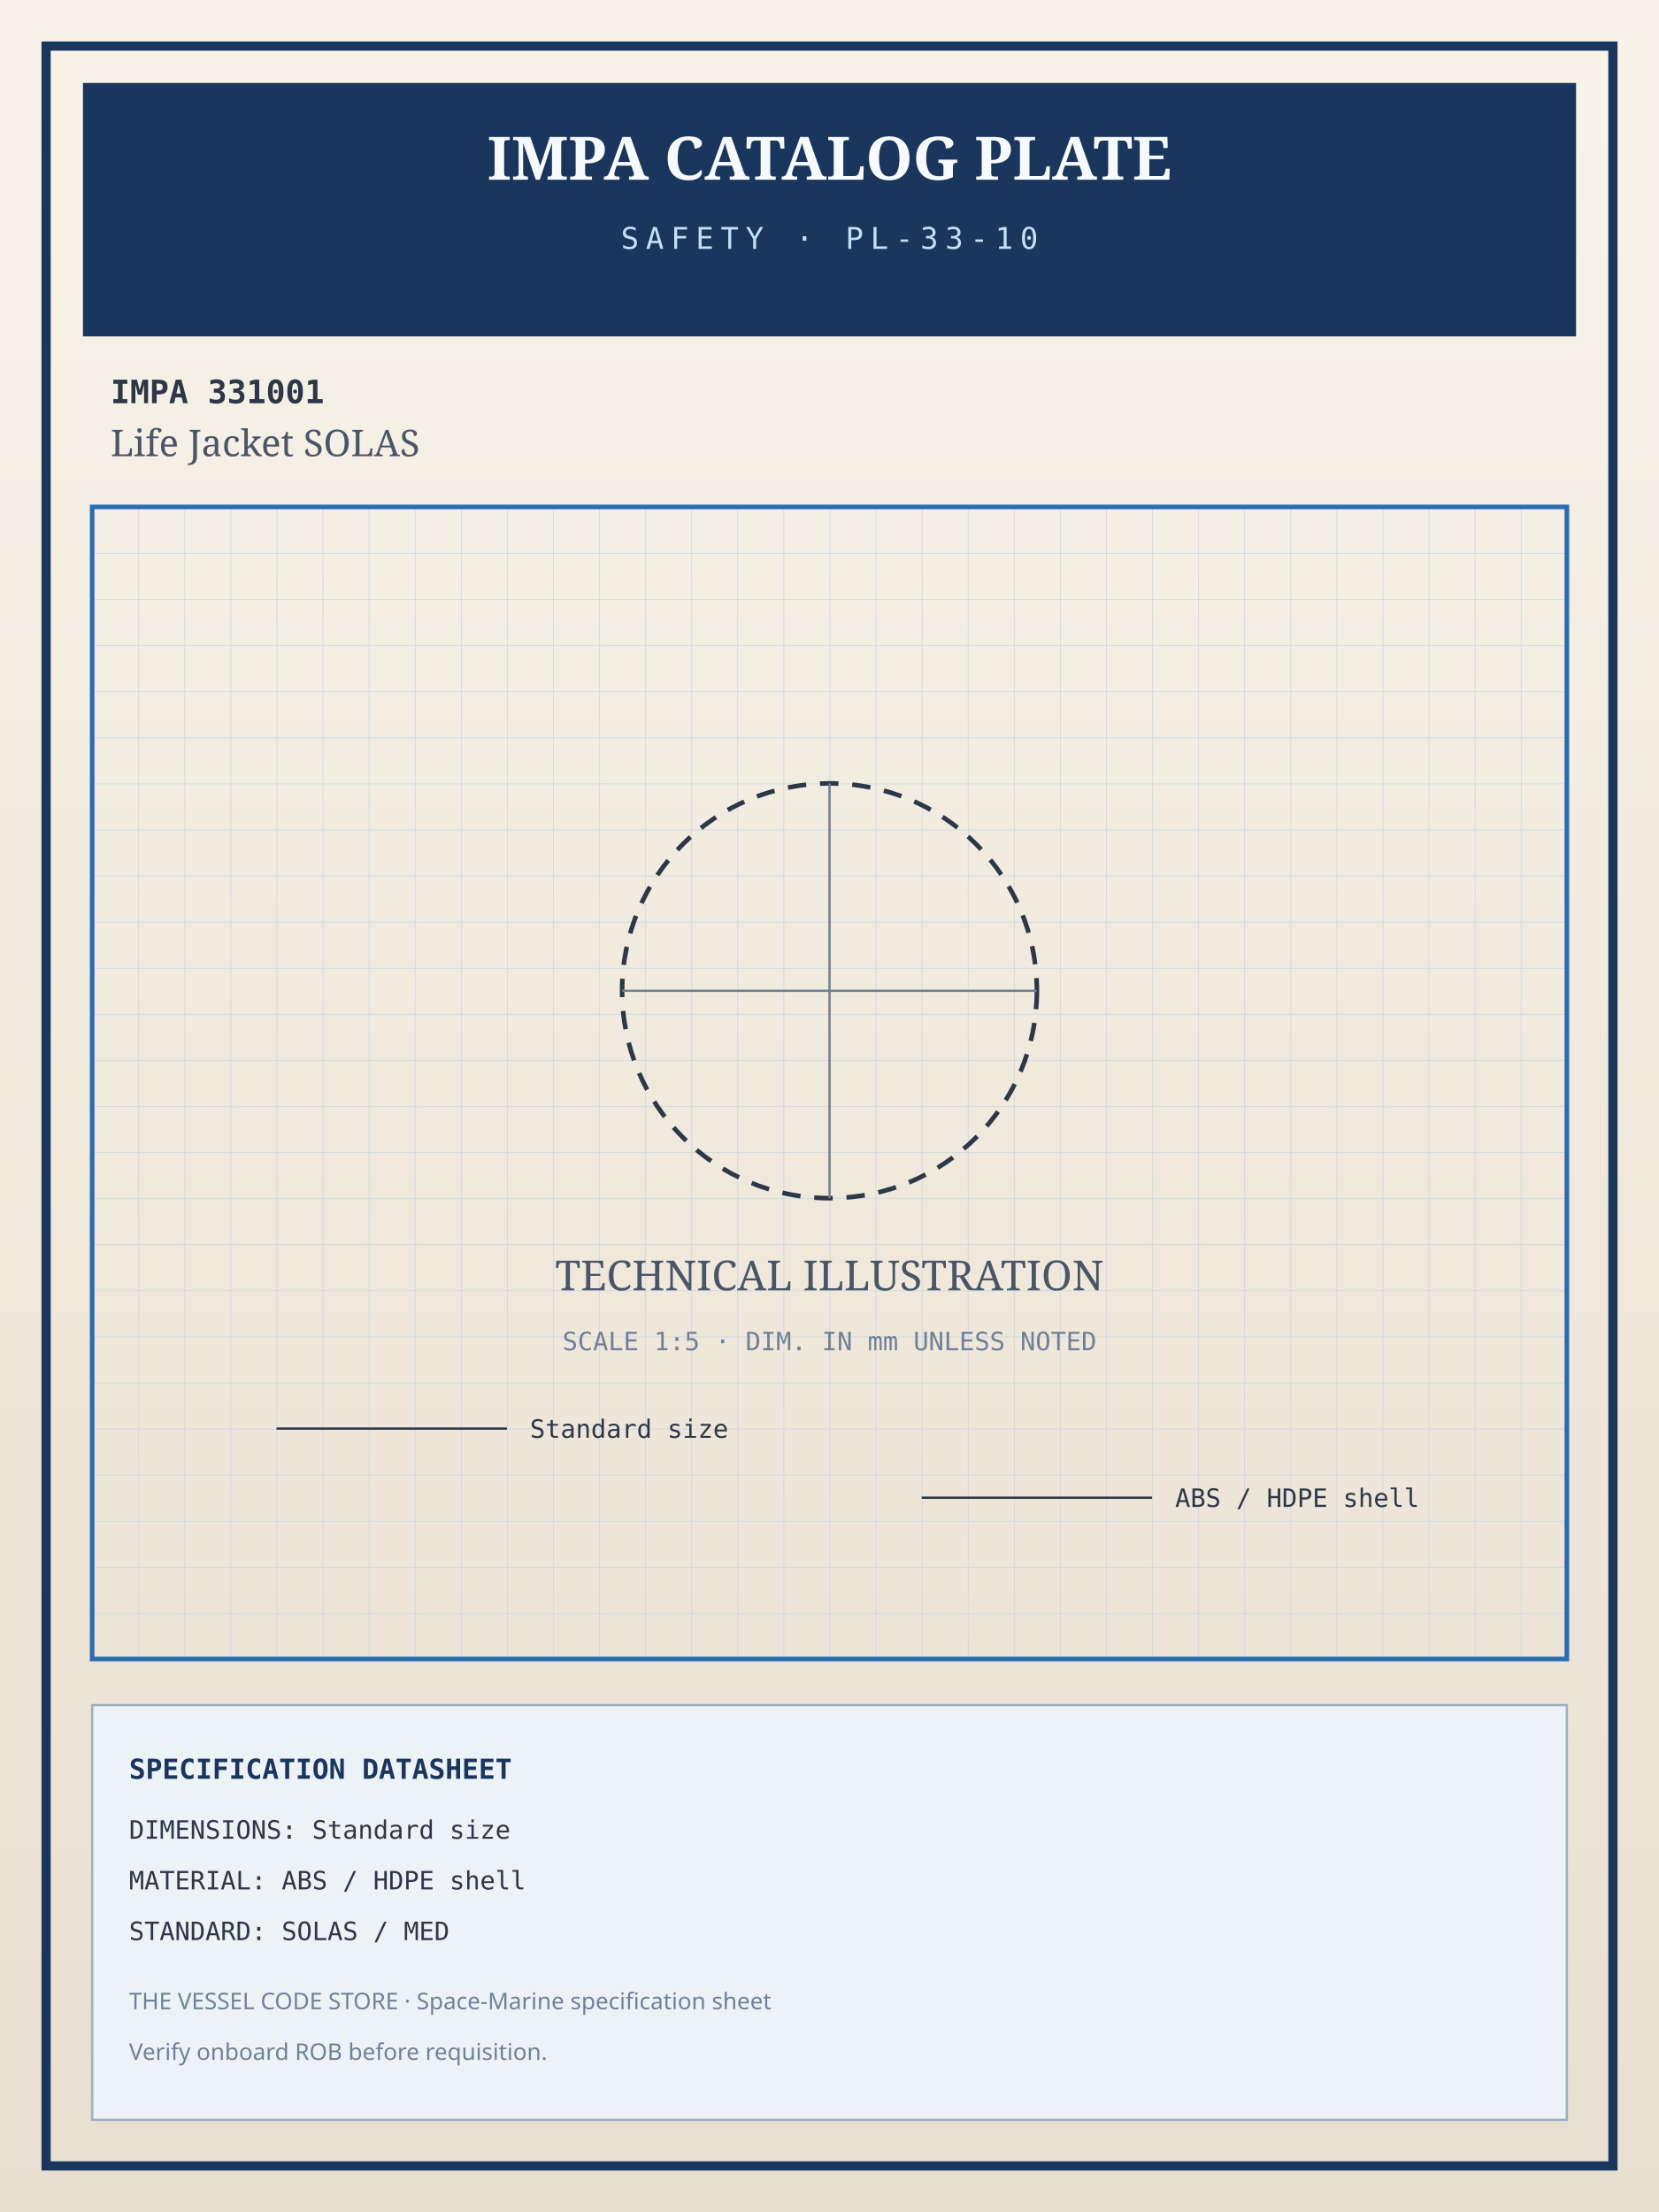
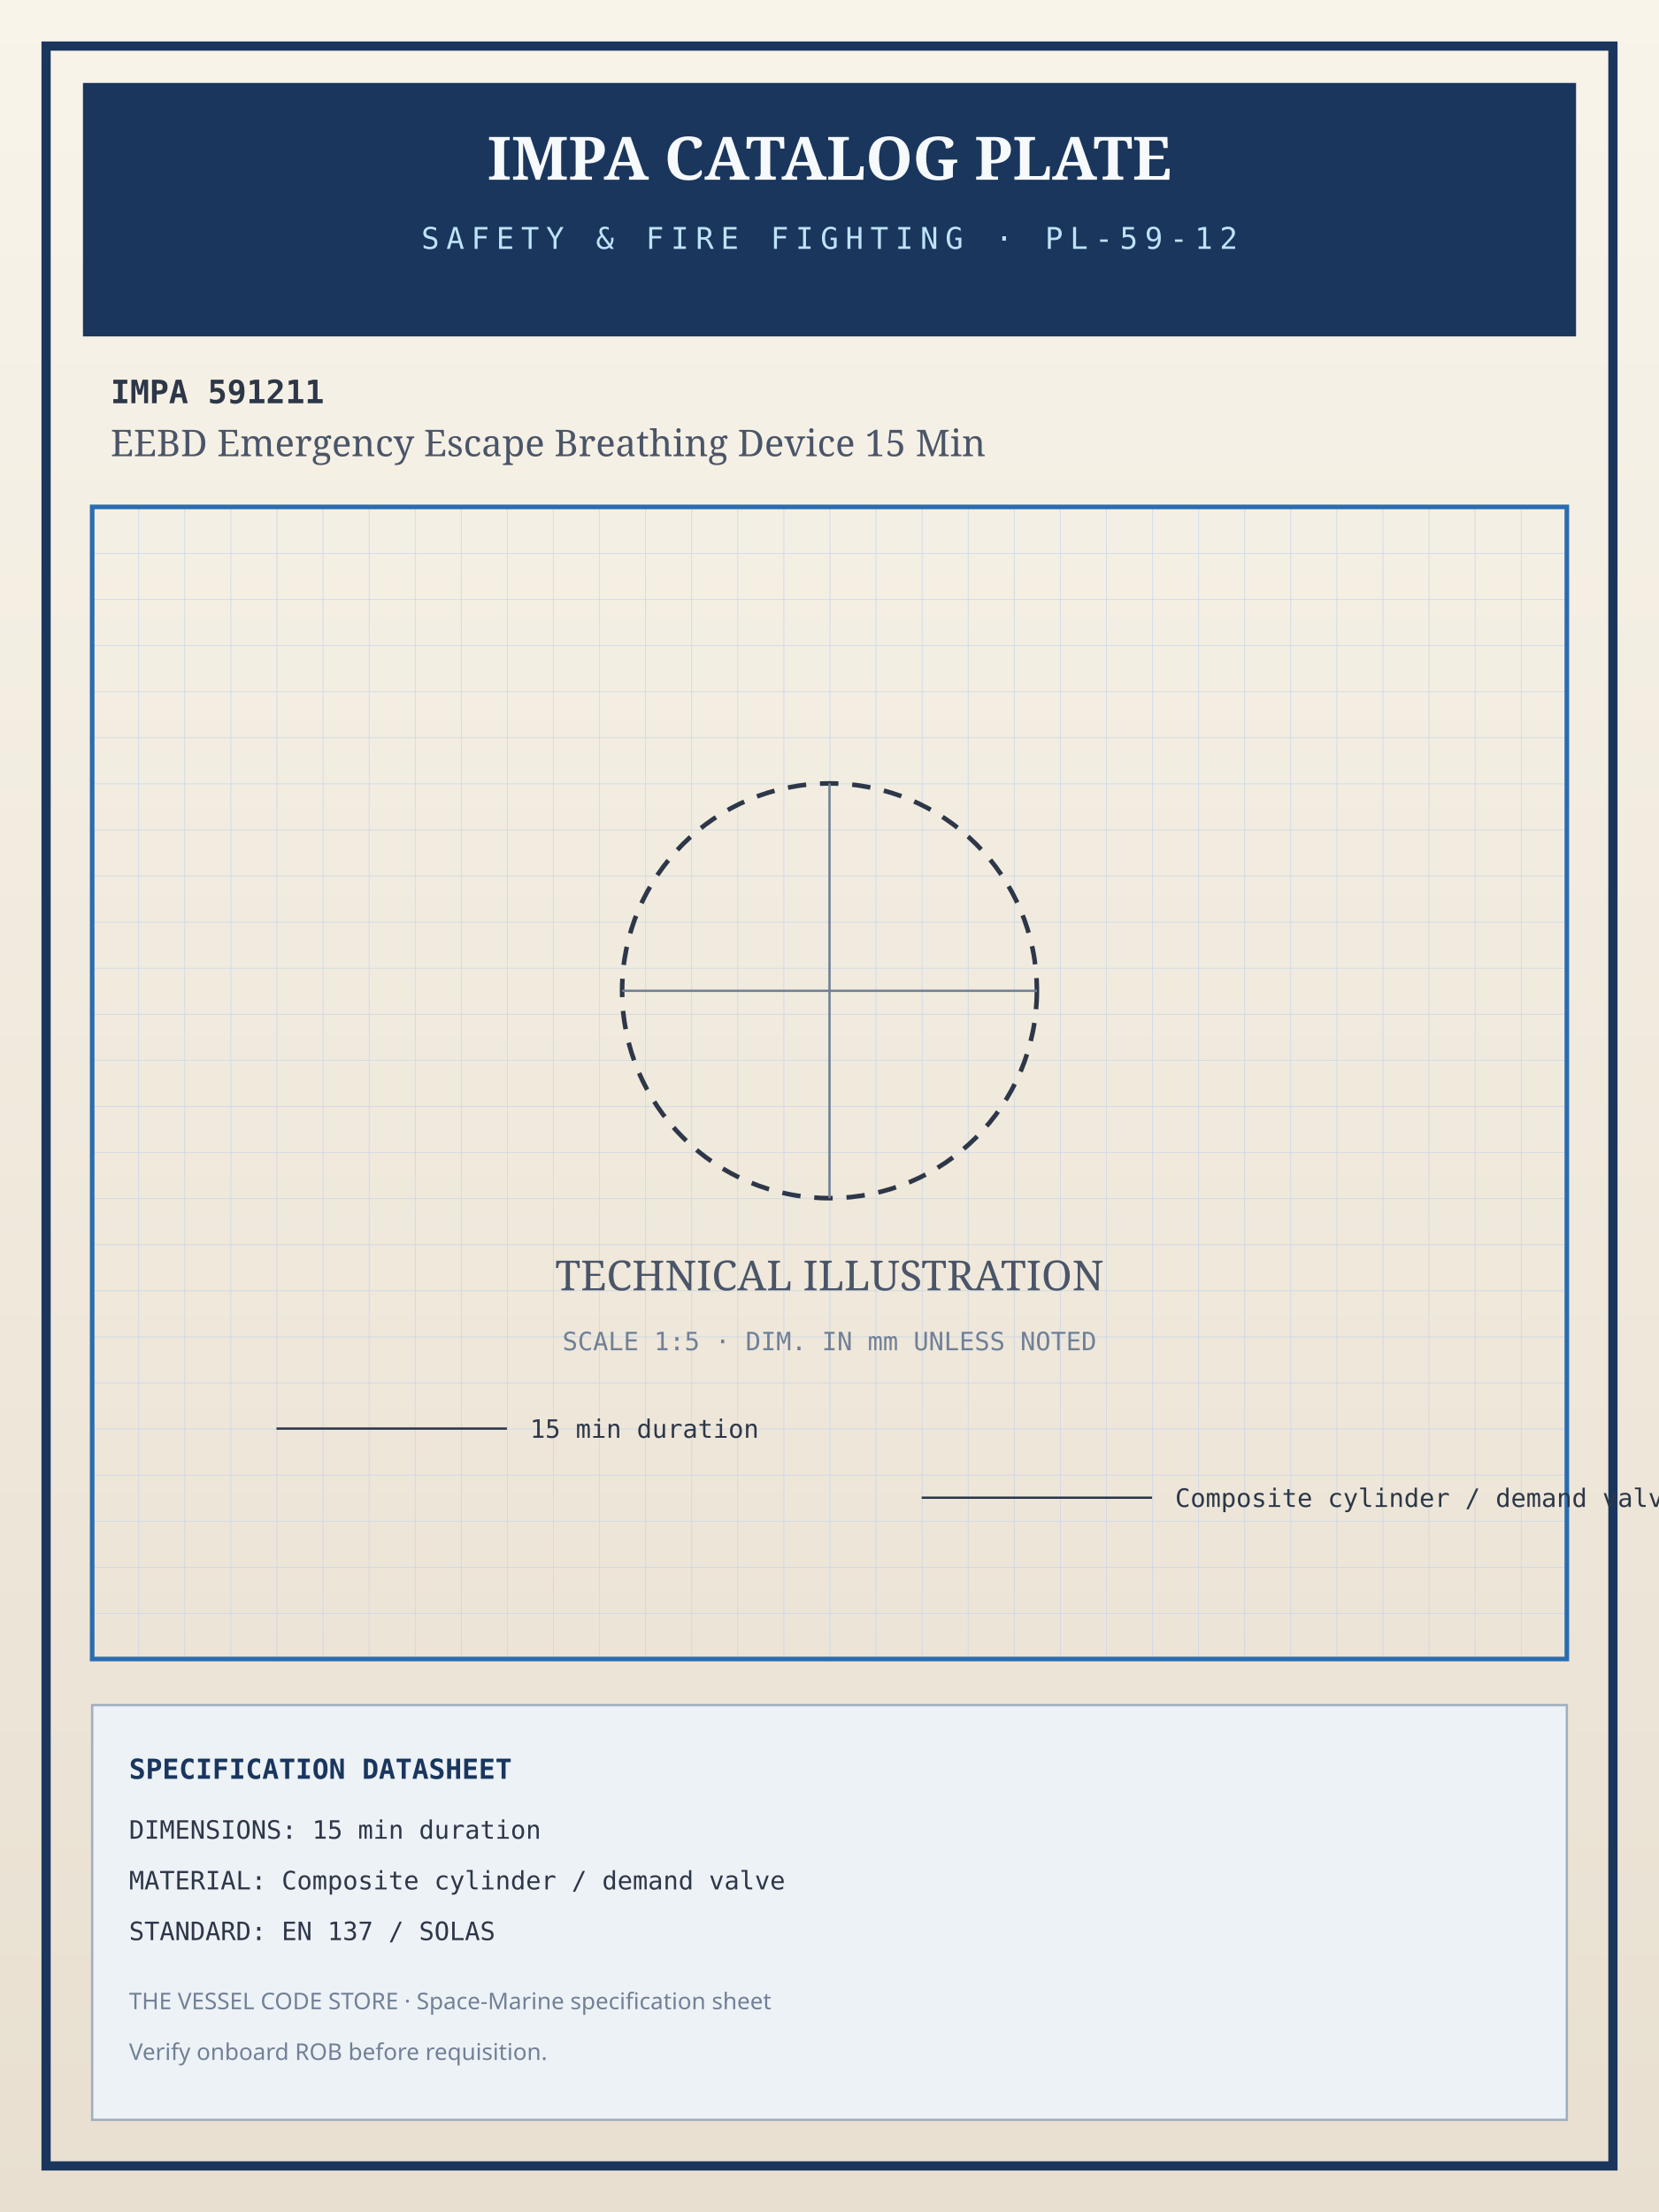
- <svg xmlns="http://www.w3.org/2000/svg" viewBox="0 0 720 960" role="img" aria-label="Life Jacket SOLAS catalog plate">
+ <svg xmlns="http://www.w3.org/2000/svg" viewBox="0 0 720 960" role="img" aria-label="EEBD Emergency Escape Breathing Device 15 Min catalog plate">
  <defs>
-     <pattern id="grid-331001" width="20" height="20" patternUnits="userSpaceOnUse">
+     <pattern id="grid-591211" width="20" height="20" patternUnits="userSpaceOnUse">
      <path d="M 20 0 L 0 0 0 20" fill="none" stroke="#c5d4e8" stroke-width="0.5" />
    </pattern>
-     <linearGradient id="paper-331001" x1="0" y1="0" x2="0" y2="1">
+     <linearGradient id="paper-591211" x1="0" y1="0" x2="0" y2="1">
      <stop offset="0%" stop-color="#f8f4ea" />
      <stop offset="100%" stop-color="#e8dfd0" />
    </linearGradient>
  </defs>
-   <rect width="720" height="960" fill="url(#paper-331001)" />
+   <rect width="720" height="960" fill="url(#paper-591211)" />
  <rect x="20" y="20" width="680" height="920" fill="none" stroke="#1a365d" stroke-width="4" />
  <rect x="36" y="36" width="648" height="110" fill="#1a365d" />
  <text x="360" y="78" text-anchor="middle" fill="#f7fafc" font-family="Georgia, serif" font-size="26" font-weight="700">IMPA CATALOG PLATE</text>
-   <text x="360" y="108" text-anchor="middle" fill="#bee3f8" font-family="ui-monospace, monospace" font-size="13" letter-spacing="3">SAFETY · PL-33-10</text>
-   <text x="48" y="175" fill="#2d3748" font-family="ui-monospace,monospace" font-size="14" font-weight="700">IMPA 331001</text>
-   <text x="48" y="198" fill="#4a5568" font-family="Georgia,serif" font-size="16">Life Jacket SOLAS</text>
-   <rect x="40" y="220" width="640" height="500" fill="url(#grid-331001)" stroke="#2b6cb0" stroke-width="2" />
+   <text x="360" y="108" text-anchor="middle" fill="#bee3f8" font-family="ui-monospace, monospace" font-size="13" letter-spacing="3">SAFETY &amp; FIRE FIGHTING · PL-59-12</text>
+   <text x="48" y="175" fill="#2d3748" font-family="ui-monospace,monospace" font-size="14" font-weight="700">IMPA 591211</text>
+   <text x="48" y="198" fill="#4a5568" font-family="Georgia,serif" font-size="16">EEBD Emergency Escape Breathing Device 15 Min</text>
+   <rect x="40" y="220" width="640" height="500" fill="url(#grid-591211)" stroke="#2b6cb0" stroke-width="2" />
  <circle cx="360" cy="430" r="90" fill="none" stroke="#2d3748" stroke-width="2" stroke-dasharray="8 6" />
  <line x1="270" y1="430" x2="450" y2="430" stroke="#718096" stroke-width="1" />
  <line x1="360" y1="340" x2="360" y2="520" stroke="#718096" stroke-width="1" />
  <text x="360" y="560" text-anchor="middle" fill="#4a5568" font-family="Georgia, serif" font-size="18">TECHNICAL ILLUSTRATION</text>
  <text x="360" y="586" text-anchor="middle" fill="#718096" font-family="ui-monospace, monospace" font-size="11">SCALE 1:5 · DIM. IN mm UNLESS NOTED</text>
  <line x1="120" y1="620" x2="220" y2="620" stroke="#2d3748" stroke-width="1" />
-   <text x="230" y="624" fill="#2d3748" font-family="ui-monospace,monospace" font-size="11">Standard size</text>
+   <text x="230" y="624" fill="#2d3748" font-family="ui-monospace,monospace" font-size="11">15 min duration</text>
  <line x1="400" y1="650" x2="500" y2="650" stroke="#2d3748" stroke-width="1" />
-   <text x="510" y="654" fill="#2d3748" font-family="ui-monospace,monospace" font-size="11">ABS / HDPE shell</text>
+   <text x="510" y="654" fill="#2d3748" font-family="ui-monospace,monospace" font-size="11">Composite cylinder / demand valve</text>
  <rect x="40" y="740" width="640" height="180" fill="#edf2f7" stroke="#a0aec0" stroke-width="1" />
  <text x="56" y="772" fill="#1a365d" font-family="ui-monospace,monospace" font-size="12" font-weight="700">SPECIFICATION DATASHEET</text>
-   <text x="56" y="798" fill="#2d3748" font-family="ui-monospace,monospace" font-size="11">DIMENSIONS: Standard size</text>
-   <text x="56" y="820" fill="#2d3748" font-family="ui-monospace,monospace" font-size="11">MATERIAL: ABS / HDPE shell</text>
-   <text x="56" y="842" fill="#2d3748" font-family="ui-monospace,monospace" font-size="11">STANDARD: SOLAS / MED</text>
+   <text x="56" y="798" fill="#2d3748" font-family="ui-monospace,monospace" font-size="11">DIMENSIONS: 15 min duration</text>
+   <text x="56" y="820" fill="#2d3748" font-family="ui-monospace,monospace" font-size="11">MATERIAL: Composite cylinder / demand valve</text>
+   <text x="56" y="842" fill="#2d3748" font-family="ui-monospace,monospace" font-size="11">STANDARD: EN 137 / SOLAS</text>
  <text x="56" y="872" fill="#718096" font-family="ui-sans-serif,system-ui" font-size="10">THE VESSEL CODE STORE · Space-Marine specification sheet</text>
  <text x="56" y="894" fill="#718096" font-family="ui-sans-serif,system-ui" font-size="10">Verify onboard ROB before requisition.</text>
</svg>
